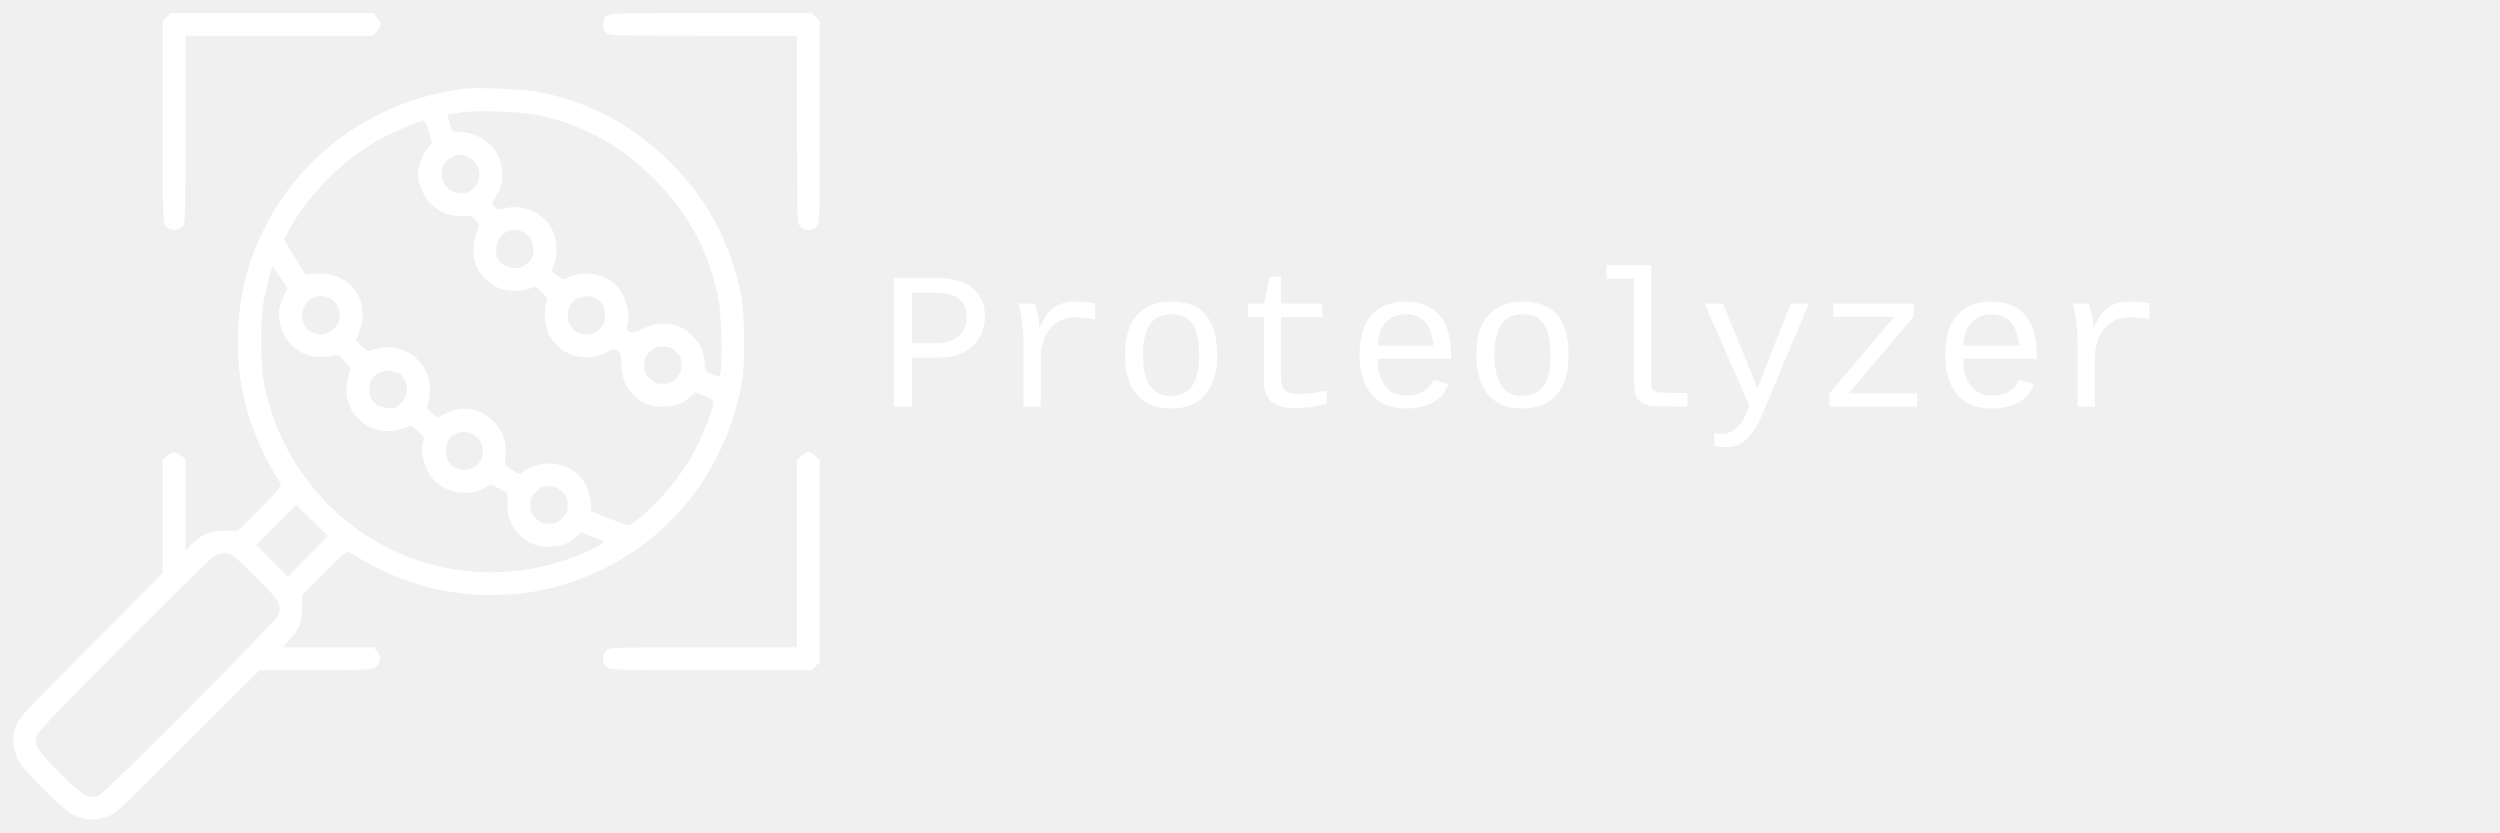
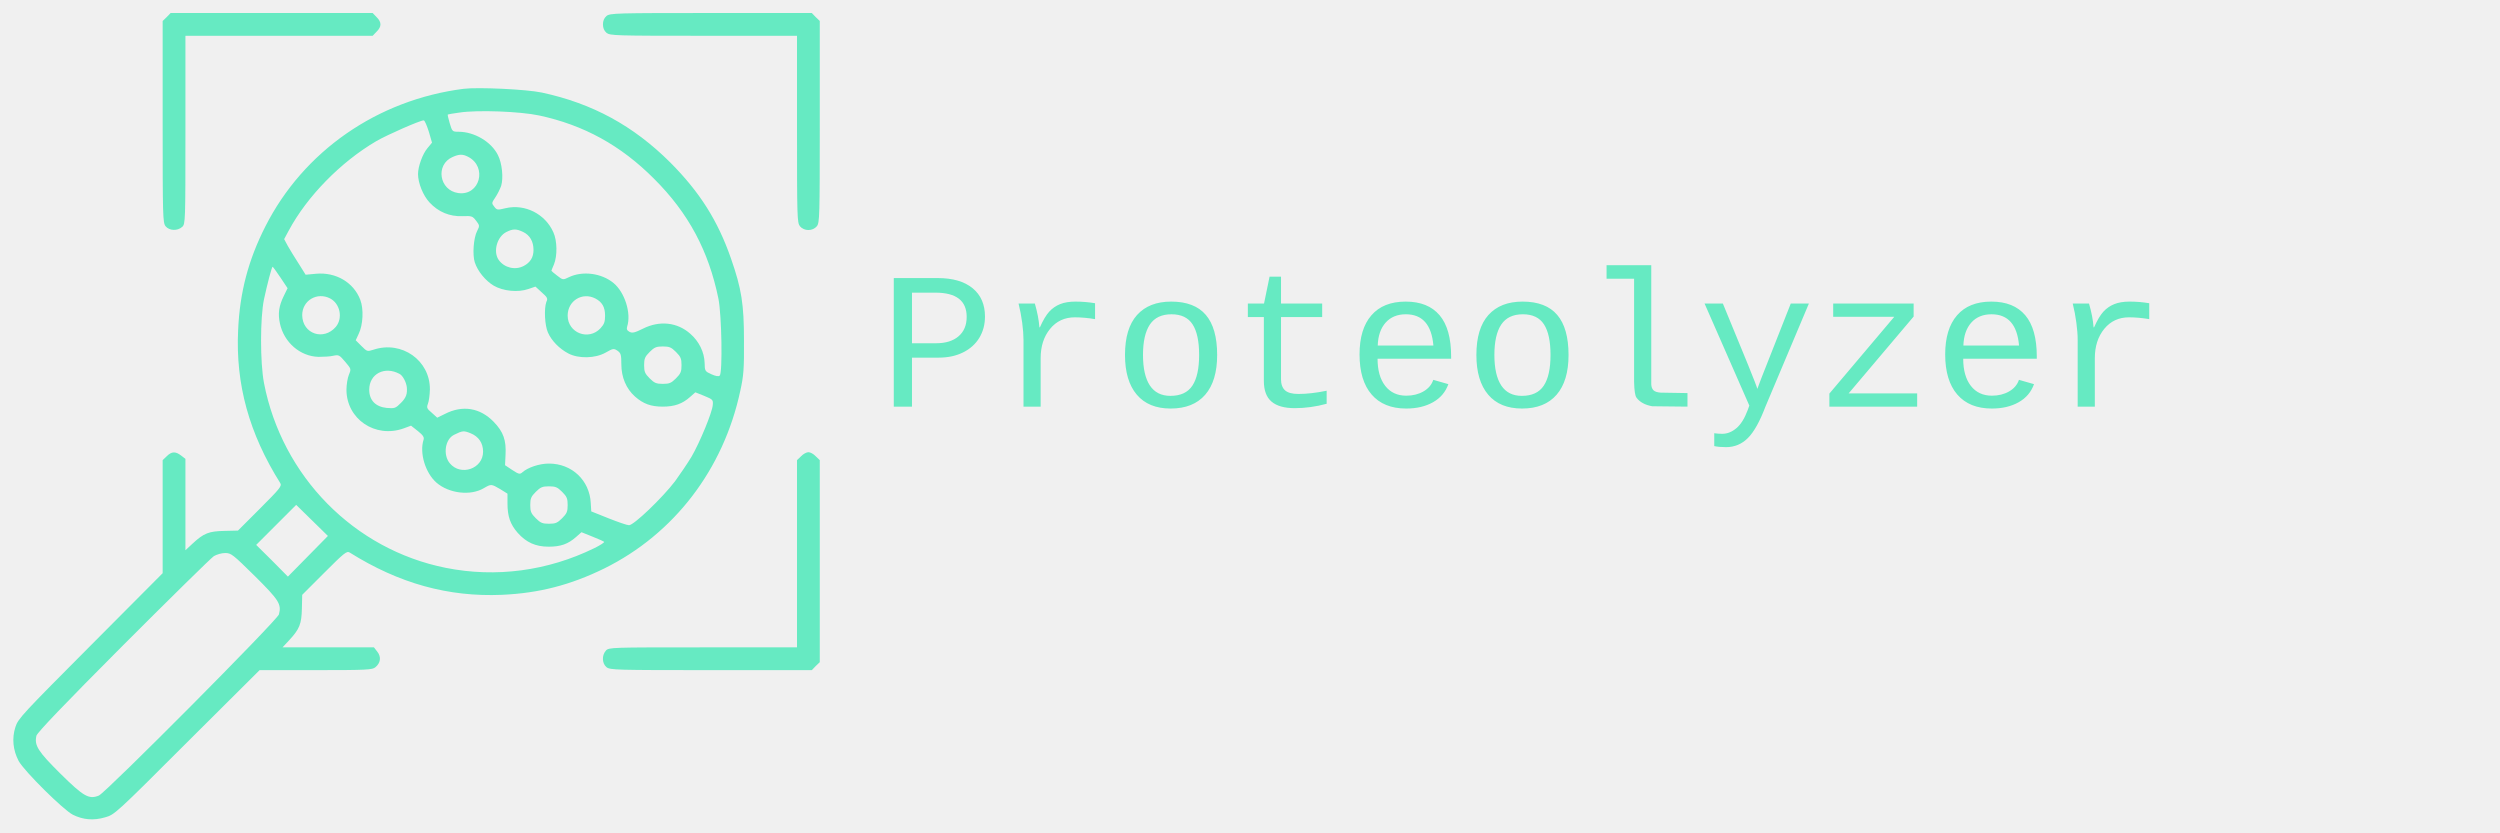
<svg xmlns="http://www.w3.org/2000/svg" version="1.0" width="1537pt" height="512pt" viewBox="0 0 1537 512" preserveAspectRatio="xMidYMid meet">
-   <g transform="translate(0,512) scale(0.1,-0.1)" fill="#FFFFFF" stroke="none">
+   <g transform="translate(0,512) scale(0.1,-0.1)" fill="#66EAC2" stroke="none">
    <path d="M1025 5015 l-25 -24 0 -619 c0 -587 1 -621 18 -643 23 -28 73 -30   102 -4 20 18 20 30 20 597 l0 578 575 0 576 0 24 25 c32 31 32 59 0 90 l-24   25 -621 0 -621 0 -24 -25z" />
    <path d="M3729 5022 c-15 -13 -22 -30 -22 -52 0 -22 7 -39 22 -52 22 -17 54   -18 597 -18 l574 0 0 -574 c0 -543 1 -575 18 -597 26 -31 78 -31 104 0 17 22   18 56 18 643 l0 619 -25 24 -24 25 -619 0 c-587 0 -621 -1 -643 -18z" />
    <path d="M2850 4574 c-530 -68 -984 -383 -1219 -847 -104 -205 -157 -404 -167   -637 -16 -332 67 -634 259 -940 11 -18 -1 -33 -124 -156 l-136 -136 -84 -2   c-95 -2 -126 -14 -195 -78 l-44 -41 0 281 0 281 -26 20 c-35 27 -59 26 -89 -4   l-25 -24 0 -348 0 -347 -444 -446 c-415 -417 -445 -448 -461 -499 -23 -70 -15   -144 20 -210 34 -62 275 -301 333 -330 62 -31 127 -37 198 -16 58 16 64 21   504 461 l446 444 346 0 c315 0 348 2 366 18 32 26 37 63 12 95 l-21 27 -281 0   -281 0 41 44 c64 69 76 100 78 195 l2 84 136 136 c123 123 138 135 156 124   303 -190 606 -274 935 -260 228 10 422 60 630 162 429 212 733 609 836 1091   21 94 24 136 23 309 0 226 -15 320 -80 506 -81 233 -192 408 -373 590 -227   226 -478 363 -790 430 -94 20 -392 34 -481 23z m465 -164 c274 -59 501 -183   706 -389 212 -211 336 -444 396 -738 20 -100 26 -454 8 -472 -7 -7 -24 -4 -51   8 -40 18 -41 20 -42 70 -2 66 -34 132 -88 179 -80 71 -189 83 -292 31 -50 -25   -65 -28 -82 -19 -15 8 -19 17 -14 33 26 81 -15 210 -84 267 -74 61 -190 76   -274 36 -37 -18 -37 -18 -72 9 -20 15 -36 29 -36 30 0 1 7 20 16 40 21 52 20   145 -4 197 -50 113 -175 176 -294 148 -49 -12 -53 -12 -69 9 -17 21 -17 23 6   57 13 19 29 51 36 71 15 48 6 140 -20 190 -41 82 -145 143 -242 143 -37 0 -39   1 -54 52 -8 28 -14 52 -12 54 1 1 34 7 72 12 111 17 373 7 490 -18z m-679 -98   l20 -69 -28 -34 c-30 -35 -58 -113 -58 -159 0 -55 31 -132 71 -175 54 -58 123   -87 202 -84 57 2 62 1 84 -28 22 -29 23 -31 6 -64 -22 -43 -29 -146 -14 -192   18 -55 66 -113 116 -143 58 -34 150 -43 213 -21 l44 15 38 -35 c34 -30 40 -38   29 -59 -15 -42 -10 -145 10 -189 22 -50 70 -99 125 -128 63 -33 165 -31 229 5   46 26 50 27 73 12 21 -15 24 -24 24 -83 0 -81 30 -151 84 -199 51 -45 98 -62   171 -62 71 0 120 17 167 59 l33 29 55 -22 c53 -22 55 -24 52 -57 -4 -46 -79   -228 -130 -316 -24 -40 -70 -108 -102 -152 -78 -102 -254 -271 -283 -270 -12   0 -69 20 -127 43 l-105 42 -3 51 c-7 140 -116 243 -257 243 -59 0 -131 -24   -165 -55 -14 -12 -22 -10 -60 15 l-45 30 3 63 c5 91 -13 142 -73 204 -84 86   -191 104 -300 48 l-47 -23 -33 30 c-31 26 -33 32 -24 56 6 15 11 54 12 87 2   179 -173 303 -347 245 -38 -12 -39 -12 -74 23 l-35 35 18 39 c27 55 32 153 10   210 -41 107 -150 171 -272 160 l-64 -6 -42 67 c-24 37 -54 86 -67 109 l-23 43   28 52 c113 211 320 422 538 550 67 39 270 128 292 128 6 0 19 -31 31 -68z   m242 -156 c120 -62 72 -241 -60 -223 -118 16 -143 175 -35 222 41 18 62 18 95   1z m338 -462 c42 -20 64 -59 64 -111 0 -45 -20 -77 -60 -98 -53 -28 -120 -11   -154 37 -36 51 -10 144 48 172 40 20 60 20 102 0z m-1492 -280 l44 -66 -23   -47 c-31 -63 -37 -109 -24 -170 25 -116 124 -202 237 -205 31 0 73 2 92 7 33   7 37 4 72 -37 37 -44 38 -44 23 -80 -8 -19 -15 -61 -15 -93 1 -180 177 -299   351 -237 l46 17 42 -33 c32 -26 40 -38 35 -54 -26 -81 11 -203 79 -263 77 -67   210 -83 292 -34 45 26 45 26 100 -6 l45 -28 0 -59 c0 -81 17 -129 62 -181 53   -60 111 -86 191 -86 74 0 119 16 168 59 l34 30 67 -27 c36 -14 69 -29 72 -32   4 -3 -23 -21 -60 -39 -286 -140 -605 -183 -914 -121 -564 113 -1006 563 -1117   1136 -24 127 -24 399 0 515 20 93 48 200 53 200 2 0 24 -30 48 -66z m306 -129   c61 -32 79 -121 35 -174 -75 -88 -205 -44 -207 70 -1 91 91 146 172 104z   m1630 0 c42 -22 60 -53 60 -106 0 -38 -6 -53 -28 -77 -73 -79 -202 -29 -202   78 0 91 90 146 170 105z m496 -329 c29 -29 34 -41 34 -81 0 -40 -5 -52 -34   -81 -29 -29 -41 -34 -81 -34 -40 0 -52 5 -81 34 -29 29 -34 41 -34 81 0 40 5   52 34 81 29 29 41 34 81 34 40 0 52 -5 81 -34z m-1699 -135 c19 -10 40 -49 44   -81 4 -42 -4 -65 -36 -97 -33 -33 -38 -35 -87 -31 -69 7 -108 47 -108 112 0   98 95 147 187 97z m437 -365 c49 -20 76 -60 76 -113 0 -105 -137 -152 -204   -72 -44 52 -30 149 26 176 52 26 60 26 102 9z m562 -360 c29 -29 34 -41 34   -81 0 -40 -5 -52 -34 -81 -29 -29 -41 -34 -81 -34 -40 0 -52 5 -81 34 -29   29 -34 41 -34 81 0 40 5 52 34 81 29 29 41 34 81 34 40 0 52 -5 81 -34z m-1563   -396 l-123 -125 -97 98 -98 97 123 123 123 123 97 -95 98 -96 -123 -125z   m-326 -122 c149 -148 164 -172 148 -235 -8 -34 -1064 -1096 -1107 -1114 -61   -25 -93 -7 -236 134 -139 138 -162 174 -148 234 5 19 170 192 534 557 290 290   541 537 557 547 17 10 48 19 69 19 37 0 47 -8 183 -142z" />
    <path d="M4925 2315 l-25 -24 0 -576 0 -575 -578 0 c-567 0 -579 0 -597 -20   -26 -29 -24 -79 4 -102 22 -17 56 -18 643 -18 l619 0 24 25 25 24 0 621 0 621   -25 24 c-13 14 -33 25 -45 25 -11 0 -32 -11 -45 -25z" />
  </g>
  <style>
  text {
-     fill: white;
+     fill: #66EAC2;
  }

  /* Light mode */
  @media (prefers-color-scheme: light) {
    text {
-       fill: black;
+       fill: #66EAC2;
    }
  }
</style>
  <text x="540" y="250" font-family="Courier New" font-size="120">Proteolyzer</text>
</svg>
